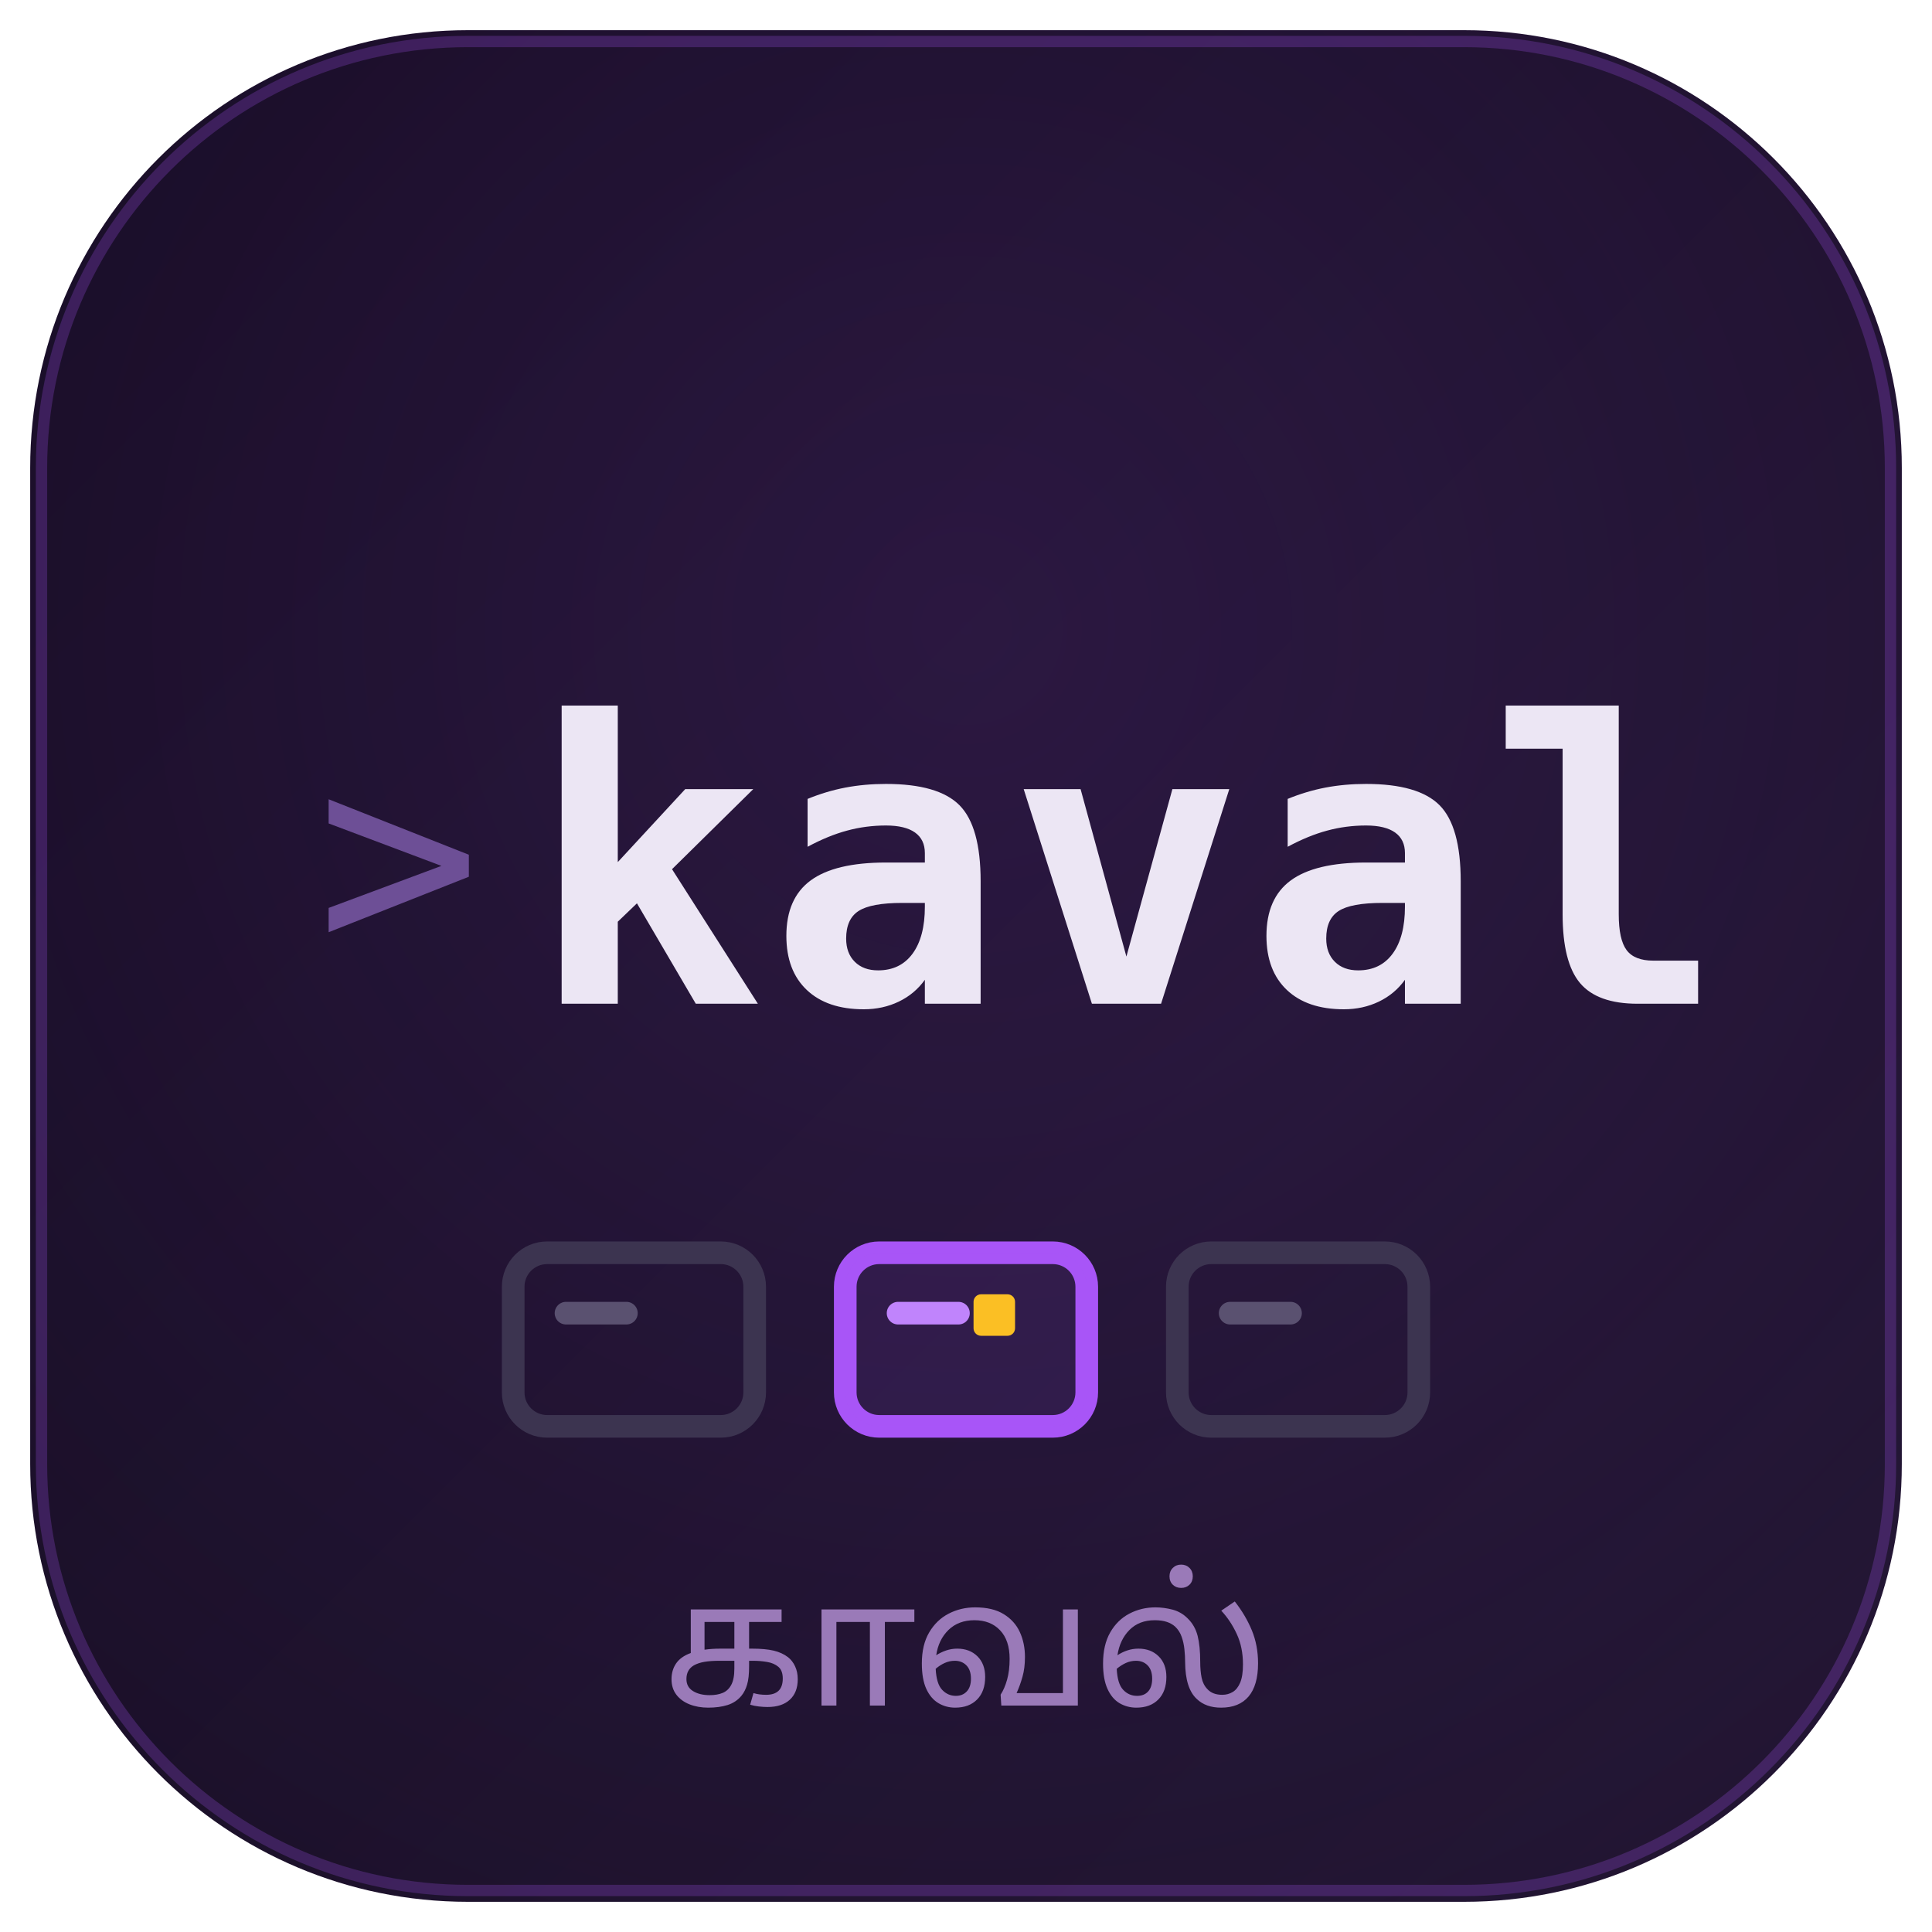
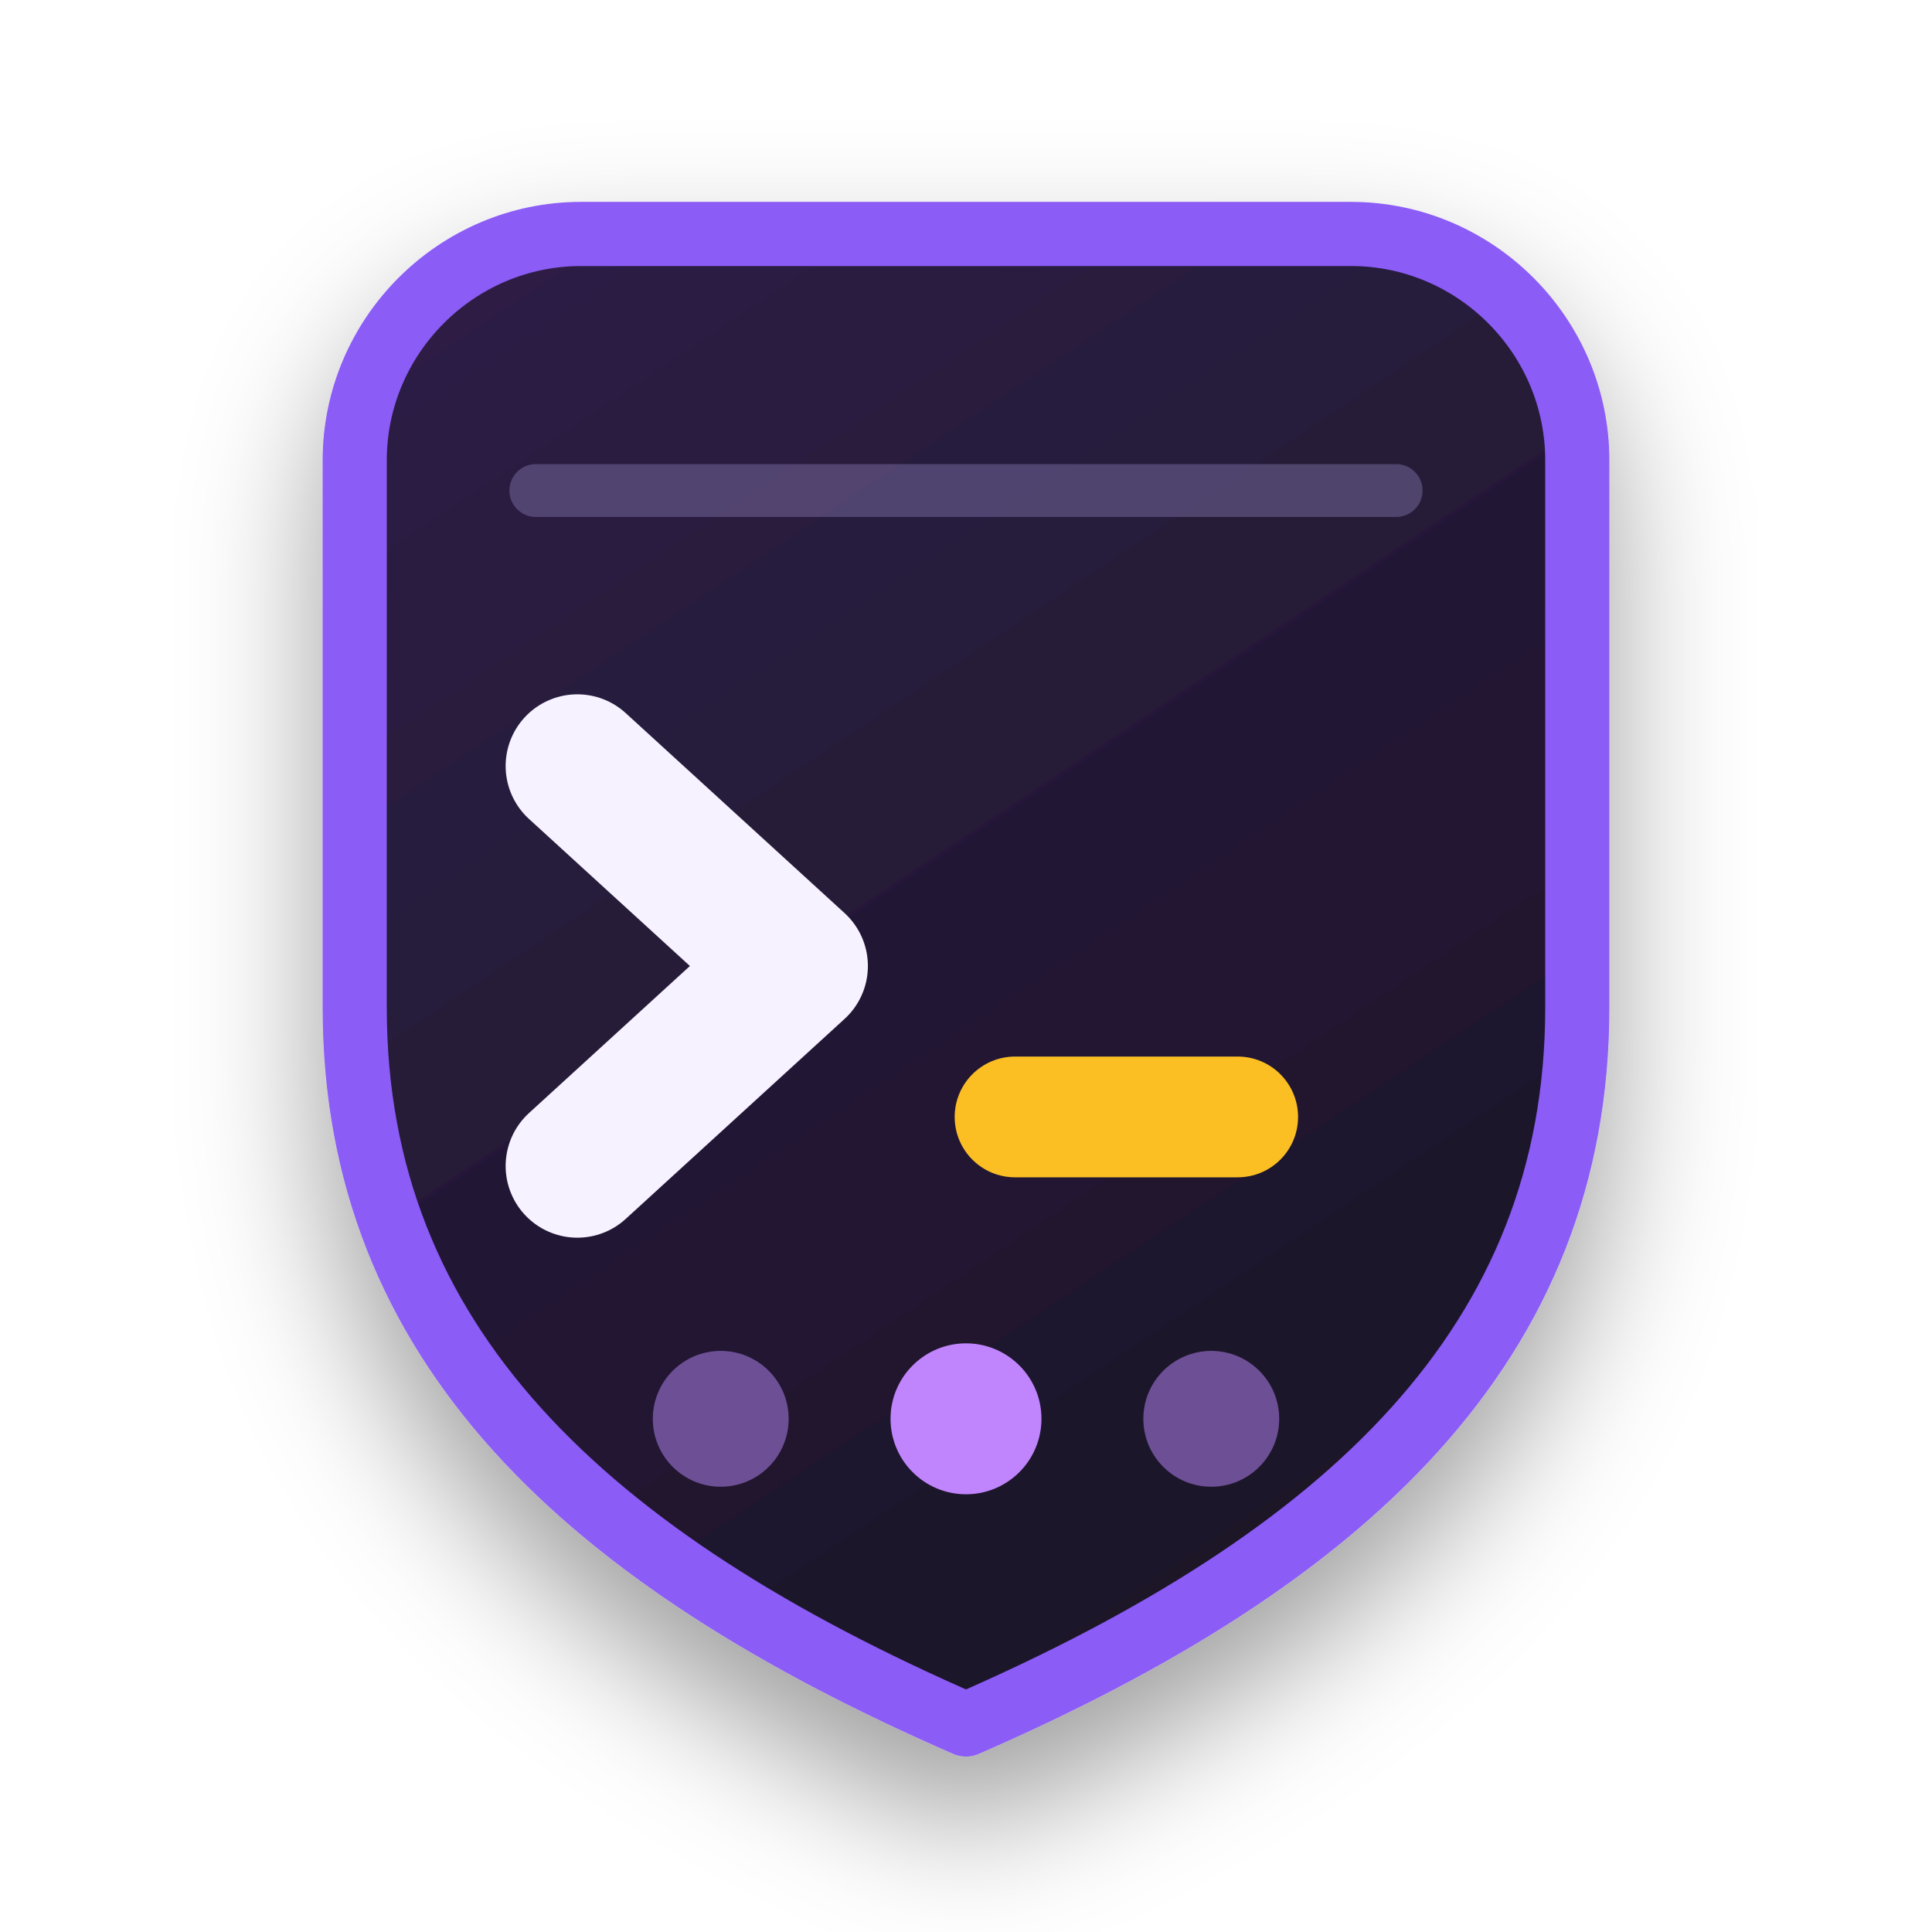
<svg xmlns="http://www.w3.org/2000/svg" width="512" height="512" viewBox="0 0 512 512" role="img" aria-labelledby="title">
  <defs>
-     <linearGradient id="bg" x1="0" y1="0" x2="1" y2="1">
-       <stop offset="0" stop-color="#140b20" />
-       <stop offset="1" stop-color="#231634" />
+     <linearGradient id="guard" x1="128" y1="72" x2="384" y2="456" gradientUnits="userSpaceOnUse">
+       <stop offset="0" stop-color="#2d1f45" />
+       <stop offset="1" stop-color="#191223" />
    </linearGradient>
-     <radialGradient id="glow" cx="0.5" cy="0.32" r="0.75">
-       <stop offset="0" stop-color="#a855f7" stop-opacity="0.12" />
-       <stop offset="1" stop-color="#a855f7" stop-opacity="0" />
-     </radialGradient>
+     <filter id="soft-shadow" x="-20%" y="-20%" width="140%" height="150%" color-interpolation-filters="sRGB">
+       <feDropShadow dx="0" dy="18" stdDeviation="18" flood-color="#05040a" flood-opacity="0.38" />
+     </filter>
  </defs>
-   <rect x="8" y="8" width="496" height="496" rx="116" fill="url(#bg)" />
-   <rect x="8" y="8" width="496" height="496" rx="116" fill="url(#glow)" />
-   <rect x="11" y="11" width="490" height="490" rx="113" fill="none" stroke="#a855f7" stroke-opacity="0.24" stroke-width="3" />
-   <text x="84" y="252" font-size="72" fill="#6d4f96" font-family="ui-monospace, 'JetBrains Mono', 'Fira Code', SFMono-Regular, Menlo, Consolas, monospace">&gt;</text>
-   <text x="140" y="266" font-size="104" font-weight="700" fill="#ece6f4" letter-spacing="1" font-family="ui-monospace, 'JetBrains Mono', 'Fira Code', SFMono-Regular, Menlo, Consolas, monospace">kaval</text>
-   <g stroke-linecap="round">
-     <rect x="136" y="332" width="64" height="46" rx="9" fill="none" stroke="#3c3450" stroke-width="6" />
-     <line x1="150" y1="348" x2="166" y2="348" stroke="#5a5170" stroke-width="6" />
-     <rect x="224" y="332" width="64" height="46" rx="9" fill="none" stroke="#a855f7" stroke-width="6" />
-     <rect x="224" y="332" width="64" height="46" rx="9" fill="#a855f7" fill-opacity="0.10" />
-     <line x1="238" y1="348" x2="254" y2="348" stroke="#c084fc" stroke-width="6" />
-     <rect x="258" y="343" width="11" height="11" rx="2" fill="#fbbf24" />
-     <rect x="312" y="332" width="64" height="46" rx="9" fill="none" stroke="#3c3450" stroke-width="6" />
-     <line x1="326" y1="348" x2="342" y2="348" stroke="#5a5170" stroke-width="6" />
+   <path d="M94 122c0-33 27-60 60-60h204c33 0 60 27 60 60v145c0 89-61 146-162 190-101-44-162-101-162-190V122Z" fill="url(#guard)" stroke="#8b5cf6" stroke-width="17" stroke-linejoin="round" filter="url(#soft-shadow)" />
+   <path d="M142 130h228" stroke="#c4b5fd" stroke-opacity="0.26" stroke-width="14" stroke-linecap="round" />
+   <path d="M153 203l58 53-58 53" fill="none" stroke="#f7f2ff" stroke-width="38" stroke-linecap="round" stroke-linejoin="round" />
+   <rect x="253" y="280" width="91" height="32" rx="16" fill="#fbbf24" />
+   <g>
+     <circle cx="191" cy="376" r="18" fill="#6d4f96" />
+     <circle cx="256" cy="376" r="20" fill="#c084fc" />
+     <circle cx="321" cy="376" r="18" fill="#6d4f96" />
  </g>
-   <text x="256" y="452" text-anchor="middle" font-size="46" fill="#9a7ab8" font-family="'Noto Sans Tamil', 'Tamil MN', 'Tamil Sangam MN', Latha, sans-serif">காவல்</text>
</svg>
